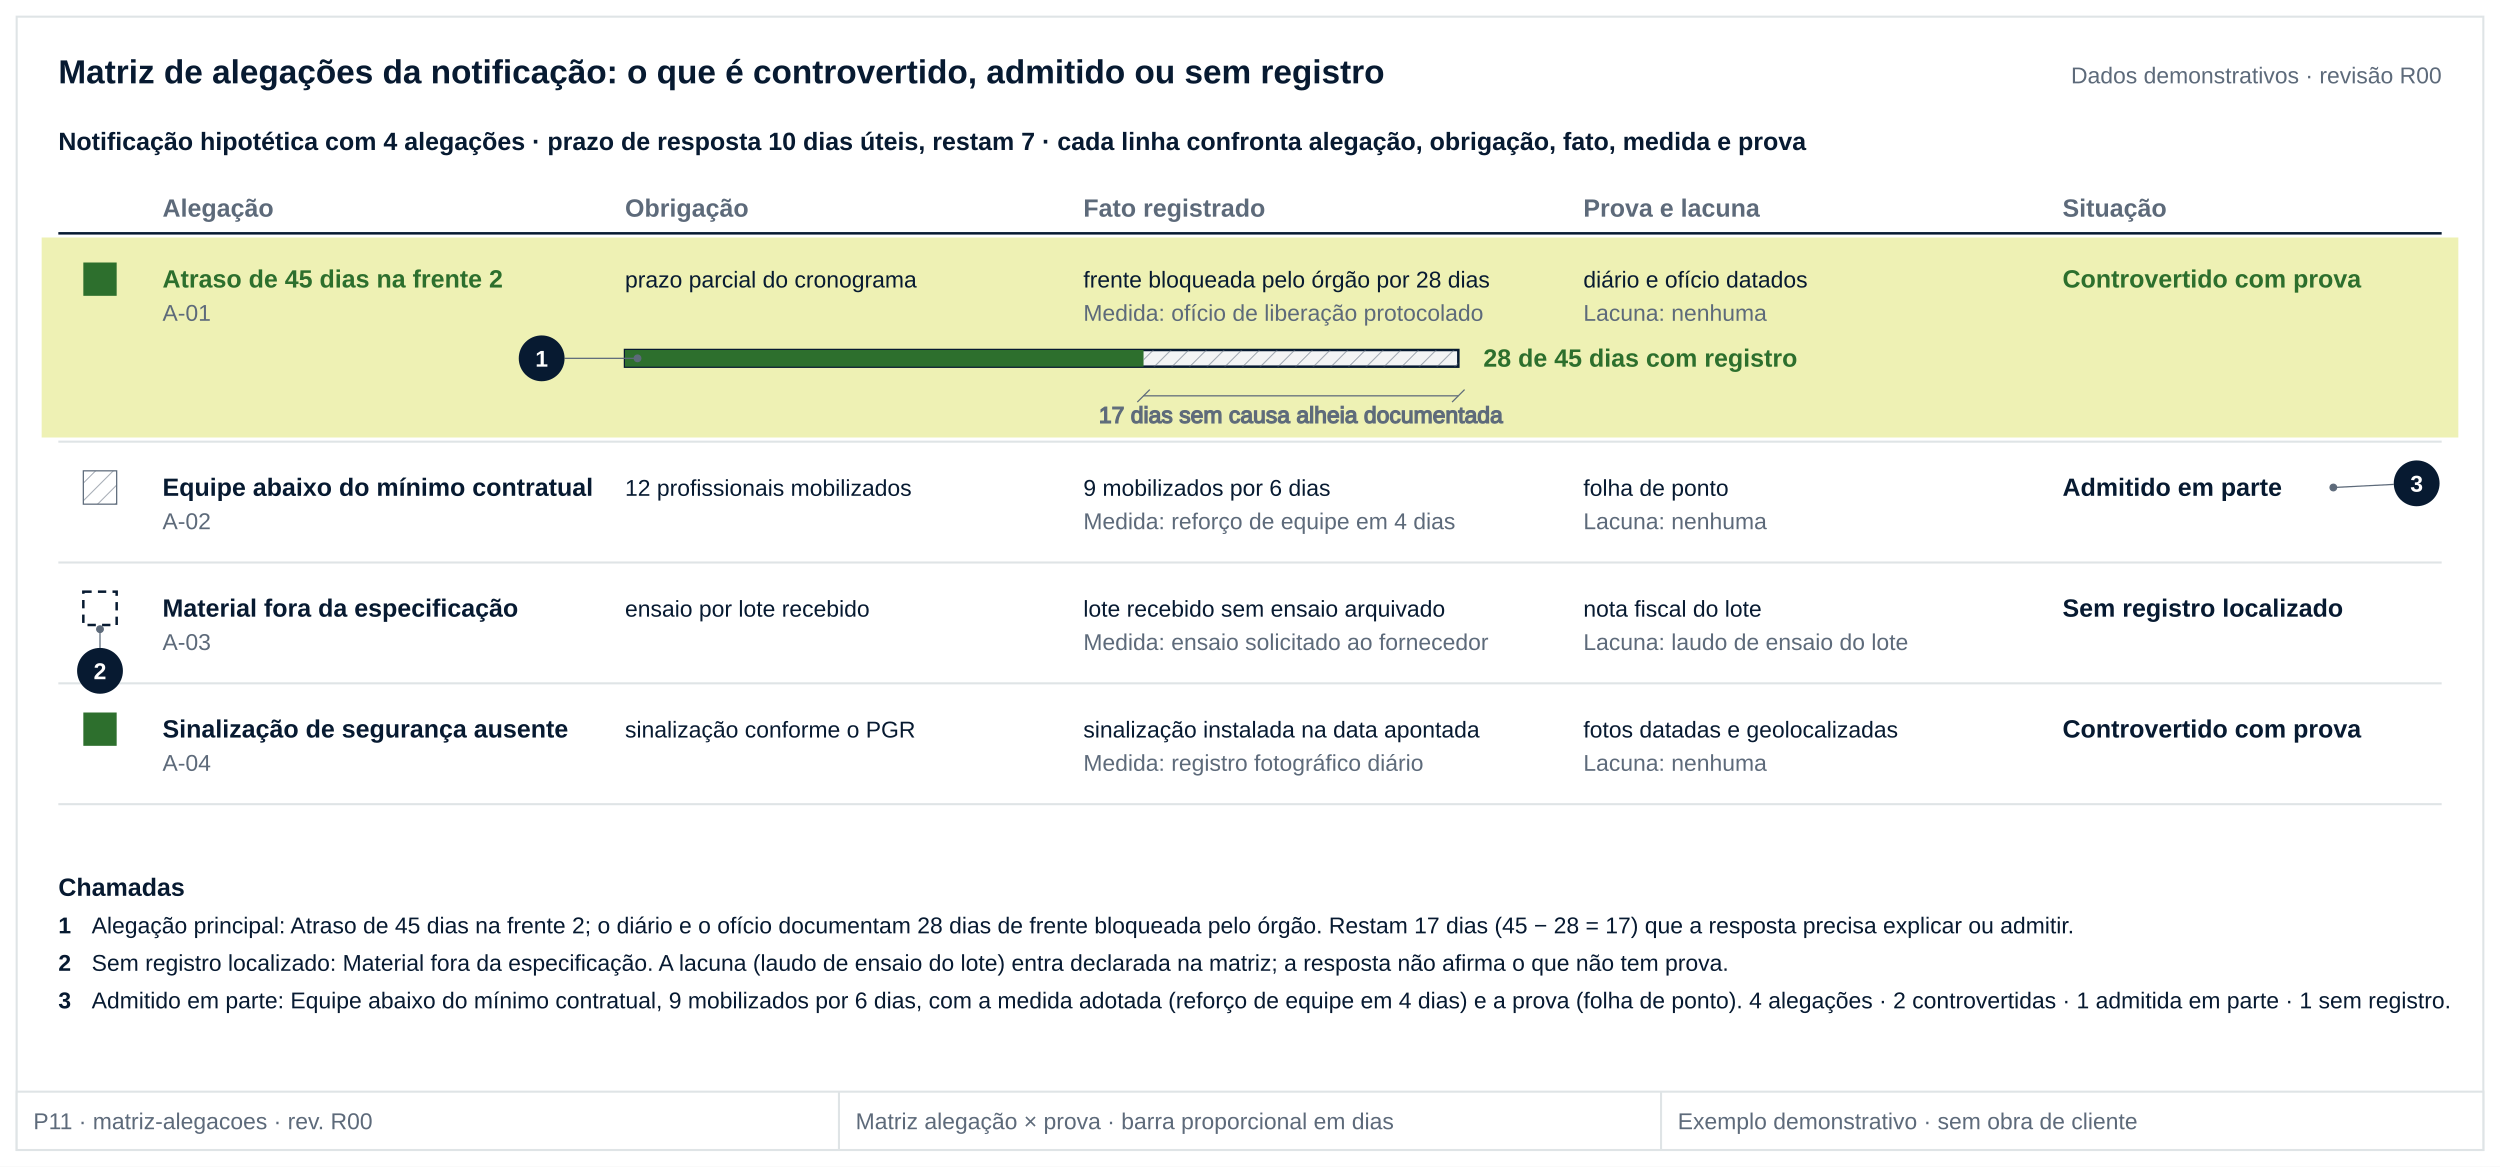
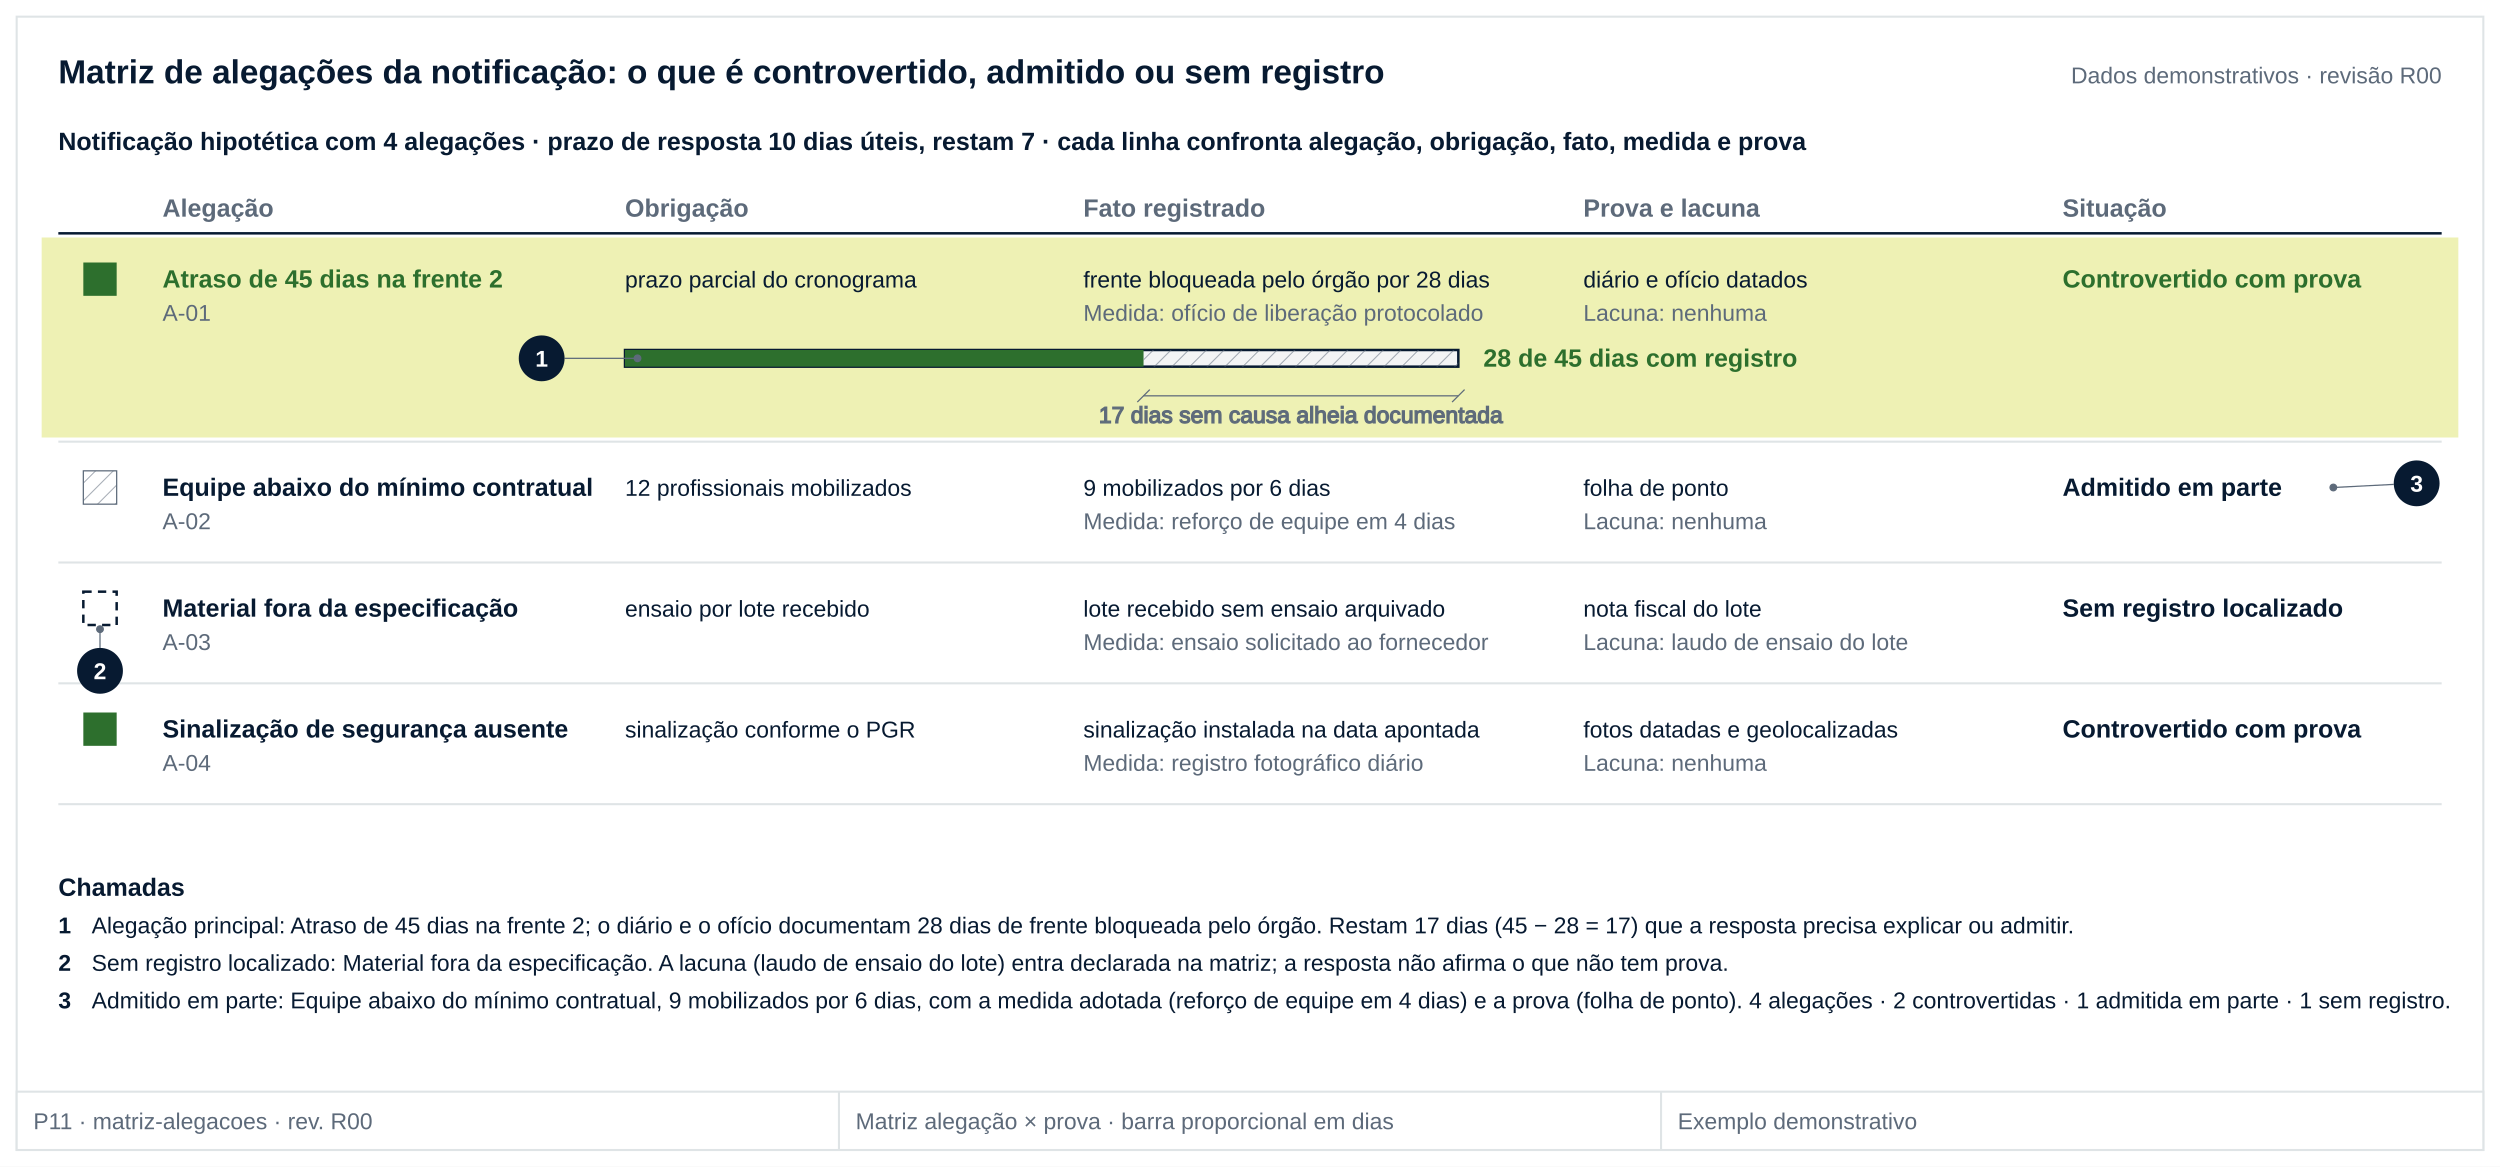
<svg xmlns="http://www.w3.org/2000/svg" viewBox="0 0 1200 560" role="img" aria-labelledby="matriz-alegacoes-desktop-title matriz-alegacoes-desktop-desc" font-family="Archivo Var, Arial, Helvetica, sans-serif" fill="#071a31">
  <rect x="0" y="0" width="1200" height="560" fill="#ffffff" />
  <rect x="8" y="8" width="1184" height="544" fill="#ffffff" stroke="#dfe4e6" />
  <text x="28" y="40" font-size="16" font-weight="650">Matriz de alegações da notificação: o que é controvertido, admitido ou sem registro</text>
  <text x="1172" y="40" font-size="11" fill="#5d6a7a" text-anchor="end">Dados demonstrativos · revisão R00</text>
  <defs>
    <pattern id="matriz-alegacoes-d-h5d6a" width="6" height="6" patternUnits="userSpaceOnUse" patternTransform="rotate(45)">
      <path d="M0 0V6" stroke="#5d6a7a" stroke-width="0.5" />
    </pattern>
  </defs>
  <text x="28" y="72" font-size="12" font-weight="650">Notificação hipotética com 4 alegações · prazo de resposta 10 dias úteis, restam 7 · cada linha confronta alegação, obrigação, fato, medida e prova</text>
  <text x="78" y="104" font-size="12" fill="#5d6a7a" font-weight="650">Alegação</text>
  <text x="300" y="104" font-size="12" fill="#5d6a7a" font-weight="650">Obrigação</text>
  <text x="520" y="104" font-size="12" fill="#5d6a7a" font-weight="650">Fato registrado</text>
  <text x="760" y="104" font-size="12" fill="#5d6a7a" font-weight="650">Prova e lacuna</text>
  <text x="990" y="104" font-size="12" fill="#5d6a7a" font-weight="650">Situação</text>
  <line x1="28" y1="112" x2="1172" y2="112" stroke="#071a31" stroke-width="1.2" />
  <rect x="20" y="114" width="1160" height="96" fill="#ced62a" fill-opacity=".35" />
  <rect x="40" y="126" width="16" height="16" fill="#2d6f2d" />
  <text x="78" y="138" font-size="12" fill="#2d6f2d" font-weight="650">Atraso de 45 dias na frente 2</text>
  <text x="78" y="154" font-size="11" fill="#5d6a7a">A-01</text>
  <text x="300" y="138" font-size="11">prazo parcial do cronograma</text>
  <text x="520" y="138" font-size="11">frente bloqueada pelo órgão por 28 dias</text>
  <text x="520" y="154" font-size="11" fill="#5d6a7a">Medida: ofício de liberação protocolado</text>
  <text x="760" y="138" font-size="11">diário e ofício datados</text>
  <text x="760" y="154" font-size="11" fill="#5d6a7a">Lacuna: nenhuma</text>
  <text x="990" y="138" font-size="12" fill="#2d6f2d" font-weight="650">Controvertido com prova</text>
  <rect x="300" y="168" width="400" height="8" fill="#f3f4f5" stroke="#071a31" stroke-width="1.2" />
  <rect x="300" y="168" width="248.9" height="8" fill="#2d6f2d" />
  <rect x="548.9" y="168" width="151.1" height="8" fill="url(#matriz-alegacoes-d-h5d6a)" />
  <g stroke="#5d6a7a" stroke-width="0.6" fill="#5d6a7a">
    <line x1="548.9" y1="190" x2="700" y2="190" />
    <path d="M545.9 193L551.9 187" />
    <path d="M697 193L703 187" />
    <text x="624.4" y="203" font-size="11" text-anchor="middle">17 dias sem causa alheia documentada</text>
  </g>
  <text x="712" y="176" font-size="12" fill="#2d6f2d" font-weight="650">28 de 45 dias com registro</text>
  <line x1="28" y1="212" x2="1172" y2="212" stroke="#dfe4e6" stroke-width="1" />
  <rect x="40" y="226" width="16" height="16" fill="url(#matriz-alegacoes-d-h5d6a)" stroke="#5d6a7a" stroke-width="0.6" />
  <text x="78" y="238" font-size="12" font-weight="650">Equipe abaixo do mínimo contratual</text>
  <text x="78" y="254" font-size="11" fill="#5d6a7a">A-02</text>
  <text x="300" y="238" font-size="11">12 profissionais mobilizados</text>
  <text x="520" y="238" font-size="11">9 mobilizados por 6 dias</text>
  <text x="520" y="254" font-size="11" fill="#5d6a7a">Medida: reforço de equipe em 4 dias</text>
  <text x="760" y="238" font-size="11">folha de ponto</text>
  <text x="760" y="254" font-size="11" fill="#5d6a7a">Lacuna: nenhuma</text>
  <text x="990" y="238" font-size="12" font-weight="650">Admitido em parte</text>
  <line x1="28" y1="270" x2="1172" y2="270" stroke="#dfe4e6" stroke-width="1" />
  <rect x="40" y="284" width="16" height="16" fill="#ffffff" stroke="#071a31" stroke-width="1.2" stroke-dasharray="4 3" />
  <text x="78" y="296" font-size="12" font-weight="650">Material fora da especificação</text>
  <text x="78" y="312" font-size="11" fill="#5d6a7a">A-03</text>
  <text x="300" y="296" font-size="11">ensaio por lote recebido</text>
  <text x="520" y="296" font-size="11">lote recebido sem ensaio arquivado</text>
  <text x="520" y="312" font-size="11" fill="#5d6a7a">Medida: ensaio solicitado ao fornecedor</text>
  <text x="760" y="296" font-size="11">nota fiscal do lote</text>
  <text x="760" y="312" font-size="11" fill="#5d6a7a">Lacuna: laudo de ensaio do lote</text>
  <text x="990" y="296" font-size="12" font-weight="650">Sem registro localizado</text>
  <line x1="28" y1="328" x2="1172" y2="328" stroke="#dfe4e6" stroke-width="1" />
  <rect x="40" y="342" width="16" height="16" fill="#2d6f2d" />
  <text x="78" y="354" font-size="12" font-weight="650">Sinalização de segurança ausente</text>
  <text x="78" y="370" font-size="11" fill="#5d6a7a">A-04</text>
  <text x="300" y="354" font-size="11">sinalização conforme o PGR</text>
  <text x="520" y="354" font-size="11">sinalização instalada na data apontada</text>
  <text x="520" y="370" font-size="11" fill="#5d6a7a">Medida: registro fotográfico diário</text>
  <text x="760" y="354" font-size="11">fotos datadas e geolocalizadas</text>
  <text x="760" y="370" font-size="11" fill="#5d6a7a">Lacuna: nenhuma</text>
  <text x="990" y="354" font-size="12" font-weight="650">Controvertido com prova</text>
  <line x1="28" y1="386" x2="1172" y2="386" stroke="#dfe4e6" stroke-width="1" />
  <g stroke="#5d6a7a" stroke-width="0.6">
    <line x1="271" y1="172" x2="306" y2="172" />
    <circle cx="306" cy="172" r="1.6" fill="#5d6a7a" />
  </g>
  <g transform="translate(260 172)">
    <circle r="11" fill="#071a31" />
    <text y="4" text-anchor="middle" font-size="11" font-weight="700" fill="#ffffff">1</text>
  </g>
  <g stroke="#5d6a7a" stroke-width="0.6">
    <line x1="48" y1="311" x2="48" y2="302" />
    <circle cx="48" cy="302" r="1.6" fill="#5d6a7a" />
  </g>
  <g transform="translate(48 322)">
    <circle r="11" fill="#071a31" />
    <text y="4" text-anchor="middle" font-size="11" font-weight="700" fill="#ffffff">2</text>
  </g>
  <g stroke="#5d6a7a" stroke-width="0.6">
    <line x1="1149" y1="232.5" x2="1120" y2="234" />
    <circle cx="1120" cy="234" r="1.6" fill="#5d6a7a" />
  </g>
  <g transform="translate(1160 232)">
    <circle r="11" fill="#071a31" />
    <text y="4" text-anchor="middle" font-size="11" font-weight="700" fill="#ffffff">3</text>
  </g>
  <text x="28" y="430" font-size="12" font-weight="650">Chamadas</text>
  <text x="28" y="448" font-size="11">
    <tspan font-weight="700">1</tspan>
    <tspan x="44">Alegação principal: Atraso de 45 dias na frente 2; o diário e o ofício documentam 28 dias de frente bloqueada pelo órgão. Restam 17 dias (45 − 28 = 17) que a resposta precisa explicar ou admitir.</tspan>
  </text>
  <text x="28" y="466" font-size="11">
    <tspan font-weight="700">2</tspan>
    <tspan x="44">Sem registro localizado: Material fora da especificação. A lacuna (laudo de ensaio do lote) entra declarada na matriz; a resposta não afirma o que não tem prova.</tspan>
  </text>
  <text x="28" y="484" font-size="11">
    <tspan font-weight="700">3</tspan>
    <tspan x="44">Admitido em parte: Equipe abaixo do mínimo contratual, 9 mobilizados por 6 dias, com a medida adotada (reforço de equipe em 4 dias) e a prova (folha de ponto). 4 alegações · 2 controvertidas · 1 admitida em parte · 1 sem registro.</tspan>
  </text>
  <g id="matriz-alegacoes-d-carimbo">
    <rect x="8" y="524" width="1184" height="28" fill="#ffffff" stroke="#dfe4e6" />
    <line x1="402.7" y1="524" x2="402.7" y2="552" stroke="#dfe4e6" />
    <line x1="797.3" y1="524" x2="797.3" y2="552" stroke="#dfe4e6" />
    <text x="16" y="542" font-size="11" fill="#5d6a7a">P11 · matriz-alegacoes · rev. R00</text>
    <text x="410.7" y="542" font-size="11" fill="#5d6a7a">Matriz alegação × prova · barra proporcional em dias</text>
-     <text x="805.3" y="542" font-size="11" fill="#5d6a7a">Exemplo demonstrativo · sem obra de cliente</text>
+     <text x="805.3" y="542" font-size="11" fill="#5d6a7a">Exemplo demonstrativo</text>
  </g>
</svg>
